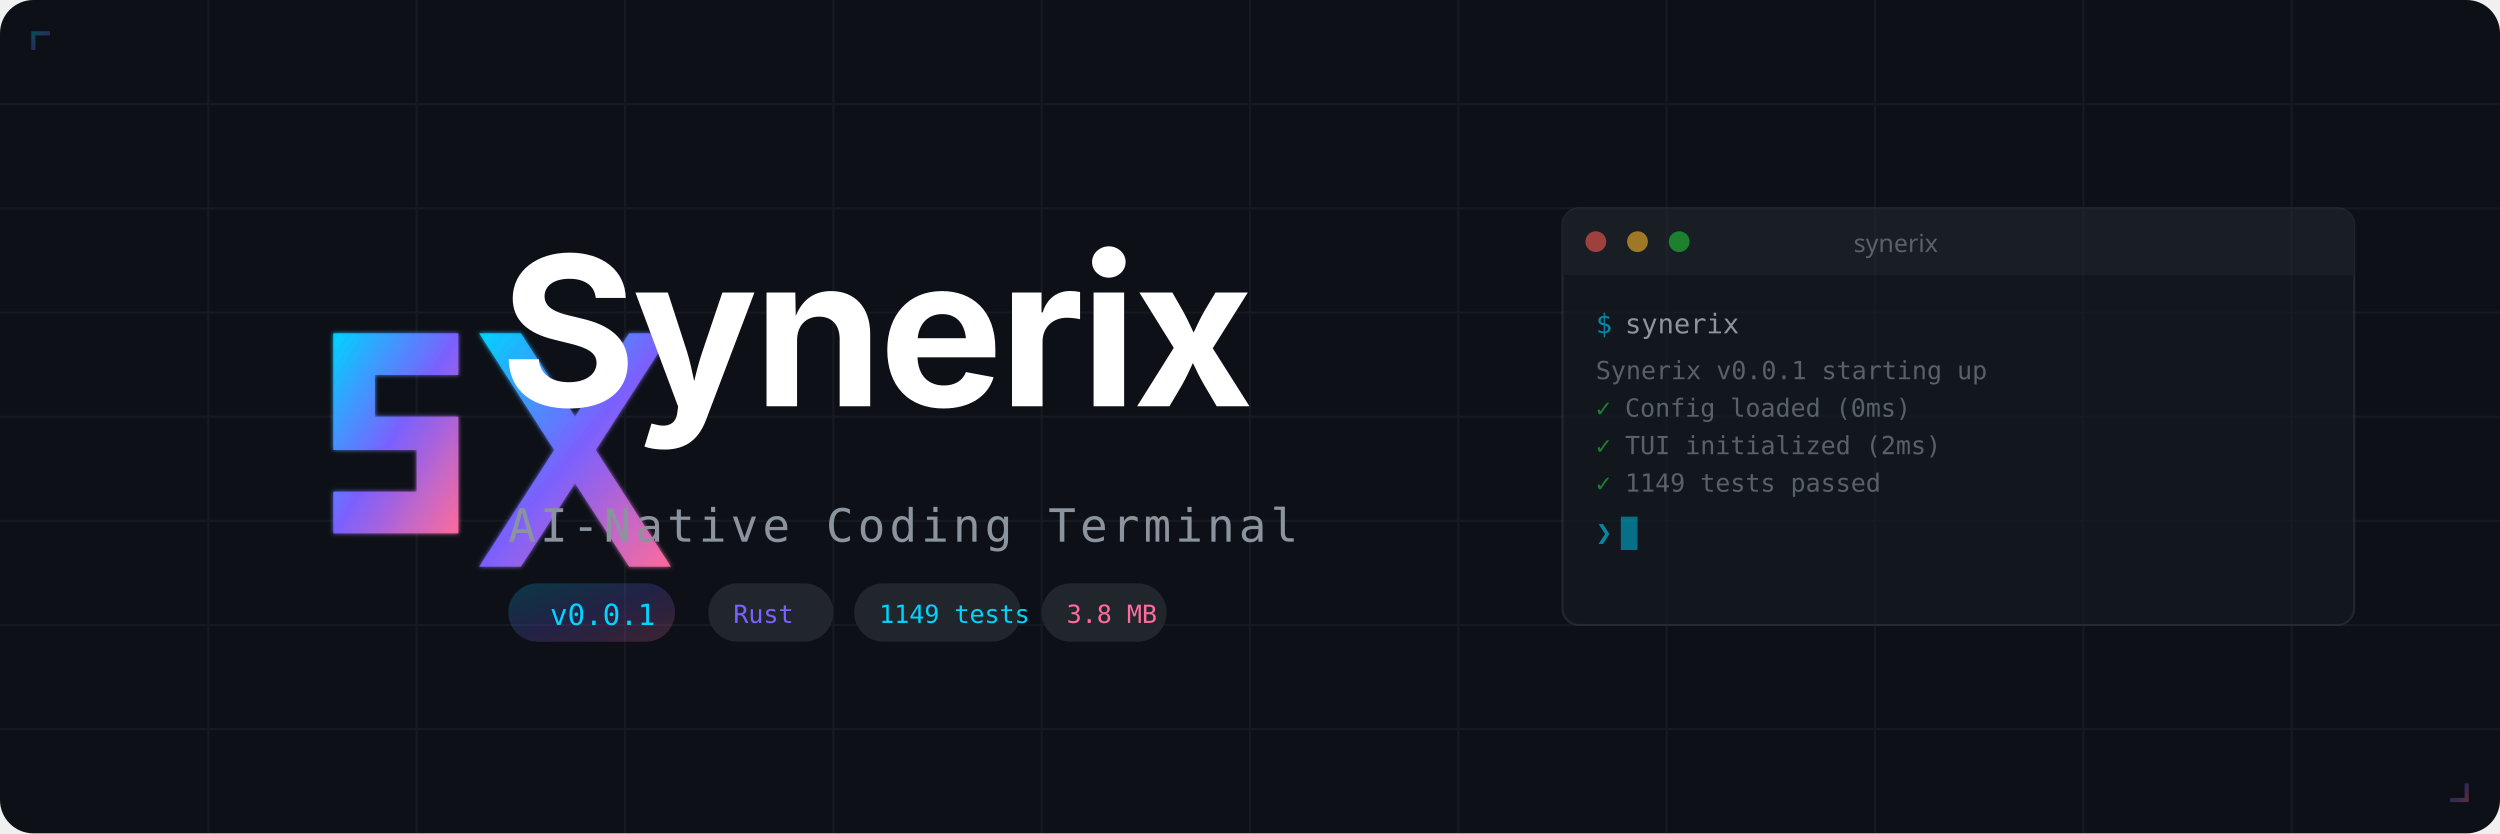
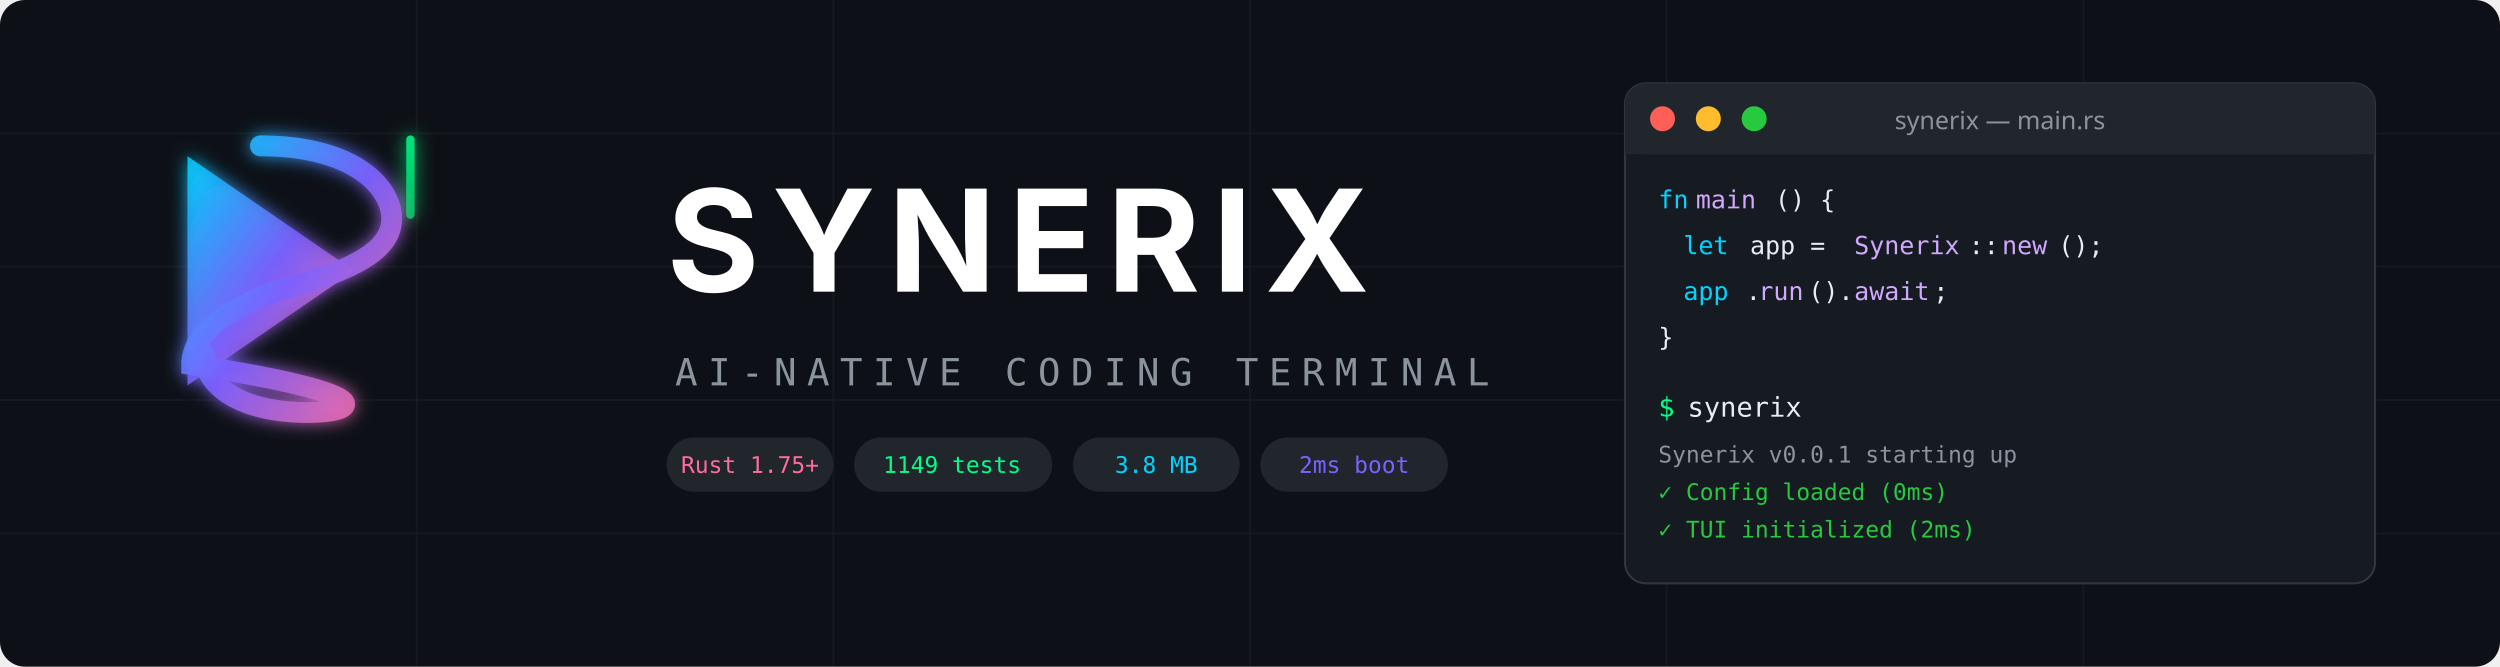
- <svg xmlns="http://www.w3.org/2000/svg" viewBox="0 0 1200 400" width="1200" height="400">
+ <svg xmlns="http://www.w3.org/2000/svg" viewBox="0 0 1200 320" width="1200" height="320">
  <defs>
-     <linearGradient id="grad1" x1="0%" y1="0%" x2="100%" y2="100%">
-       <stop offset="0%" style="stop-color:#00D4FF;stop-opacity:1" />
-       <stop offset="50%" style="stop-color:#7B61FF;stop-opacity:1" />
-       <stop offset="100%" style="stop-color:#FF6B9D;stop-opacity:1" />
+     <linearGradient id="gm" x1="0%" y1="0%" x2="100%" y2="100%">
+       <stop offset="0%" style="stop-color:#00D4FF" />
+       <stop offset="50%" style="stop-color:#7B61FF" />
+       <stop offset="100%" style="stop-color:#FF6B9D" />
    </linearGradient>
-     <linearGradient id="grad2" x1="0%" y1="0%" x2="100%" y2="0%">
-       <stop offset="0%" style="stop-color:#00D4FF;stop-opacity:0.15" />
-       <stop offset="100%" style="stop-color:#7B61FF;stop-opacity:0.05" />
+     <linearGradient id="gg" x1="0%" y1="0%" x2="0%" y2="100%">
+       <stop offset="0%" style="stop-color:#00FF88" />
+       <stop offset="100%" style="stop-color:#00CC6A" />
    </linearGradient>
-     <filter id="glow">
-       <feGaussianBlur stdDeviation="2" result="coloredBlur" />
+     <filter id="gl">
+       <feGaussianBlur stdDeviation="4" result="b" />
      <feMerge>
-         <feMergeNode in="coloredBlur" />
+         <feMergeNode in="b" />
        <feMergeNode in="SourceGraphic" />
      </feMerge>
    </filter>
  </defs>
-   <rect width="1200" height="400" rx="16" ry="16" fill="#0D1117" />
+   <rect width="1200" height="320" rx="12" fill="#0D1117" />
  <g opacity="0.04">
-     <line x1="0" y1="50" x2="1200" y2="50" stroke="#fff" stroke-width="1" />
-     <line x1="0" y1="100" x2="1200" y2="100" stroke="#fff" stroke-width="1" />
-     <line x1="0" y1="150" x2="1200" y2="150" stroke="#fff" stroke-width="1" />
-     <line x1="0" y1="200" x2="1200" y2="200" stroke="#fff" stroke-width="1" />
-     <line x1="0" y1="250" x2="1200" y2="250" stroke="#fff" stroke-width="1" />
-     <line x1="0" y1="300" x2="1200" y2="300" stroke="#fff" stroke-width="1" />
-     <line x1="0" y1="350" x2="1200" y2="350" stroke="#fff" stroke-width="1" />
-     <line x1="100" y1="0" x2="100" y2="400" stroke="#fff" stroke-width="1" />
-     <line x1="200" y1="0" x2="200" y2="400" stroke="#fff" stroke-width="1" />
-     <line x1="300" y1="0" x2="300" y2="400" stroke="#fff" stroke-width="1" />
-     <line x1="400" y1="0" x2="400" y2="400" stroke="#fff" stroke-width="1" />
-     <line x1="500" y1="0" x2="500" y2="400" stroke="#fff" stroke-width="1" />
-     <line x1="600" y1="0" x2="600" y2="400" stroke="#fff" stroke-width="1" />
-     <line x1="700" y1="0" x2="700" y2="400" stroke="#fff" stroke-width="1" />
-     <line x1="800" y1="0" x2="800" y2="400" stroke="#fff" stroke-width="1" />
-     <line x1="900" y1="0" x2="900" y2="400" stroke="#fff" stroke-width="1" />
-     <line x1="1000" y1="0" x2="1000" y2="400" stroke="#fff" stroke-width="1" />
-     <line x1="1100" y1="0" x2="1100" y2="400" stroke="#fff" stroke-width="1" />
+     <line x1="0" y1="64" x2="1200" y2="64" stroke="#fff" stroke-width="0.8" />
+     <line x1="0" y1="128" x2="1200" y2="128" stroke="#fff" stroke-width="0.8" />
+     <line x1="0" y1="192" x2="1200" y2="192" stroke="#fff" stroke-width="0.8" />
+     <line x1="0" y1="256" x2="1200" y2="256" stroke="#fff" stroke-width="0.8" />
+     <line x1="200" y1="0" x2="200" y2="320" stroke="#fff" stroke-width="0.8" />
+     <line x1="400" y1="0" x2="400" y2="320" stroke="#fff" stroke-width="0.8" />
+     <line x1="600" y1="0" x2="600" y2="320" stroke="#fff" stroke-width="0.8" />
+     <line x1="800" y1="0" x2="800" y2="320" stroke="#fff" stroke-width="0.8" />
+     <line x1="1000" y1="0" x2="1000" y2="320" stroke="#fff" stroke-width="0.8" />
  </g>
-   <g transform="translate(80, 80) scale(0.5)">
-     <g filter="url(#glow)">
-       <path d="M160 160 L280 160 L280 200 L200 200 L200 240 L280 240 L280 352 L160 352 L160 312 L240 312 L240 272 L160 272 Z" fill="url(#grad1)" opacity="0.95" />
-       <path d="M300 160 L340 160 L392 240 L444 160 L484 160 L412 272 L484 384 L444 384 L392 304 L340 384 L300 384 L372 272 Z" fill="url(#grad1)" opacity="0.95" />
-     </g>
-   </g>
-   <text x="240" y="195" font-family="'Inter', 'SF Pro Display', -apple-system, sans-serif" font-size="100" font-weight="700" fill="white" letter-spacing="-2">
-     Synerix
-   </text>
-   <text x="244" y="260" font-family="'JetBrains Mono', 'Fira Code', monospace" font-size="22" fill="#8B949E" letter-spacing="2">
-     AI-Native Coding Terminal
-   </text>
-   <rect x="244" y="280" width="80" height="28" rx="14" fill="url(#grad1)" opacity="0.2" />
-   <text x="264" y="300" font-family="'JetBrains Mono', monospace" font-size="14" fill="#00D4FF">
-     v0.0.1
-   </text>
-   <g transform="translate(340, 280)">
-     <rect width="60" height="28" rx="14" fill="#21262D" />
-     <text x="12" y="19" font-family="'JetBrains Mono', monospace" font-size="12" fill="#7B61FF">Rust</text>
-   </g>
-   <g transform="translate(410, 280)">
-     <rect width="80" height="28" rx="14" fill="#21262D" />
-     <text x="12" y="19" font-family="'JetBrains Mono', monospace" font-size="12" fill="#00D4FF">1149 tests</text>
-   </g>
-   <g transform="translate(500, 280)">
-     <rect width="60" height="28" rx="14" fill="#21262D" />
-     <text x="12" y="19" font-family="'JetBrains Mono', monospace" font-size="12" fill="#FF6B9D">3.8 MB</text>
-   </g>
-   <g transform="translate(750, 100)" opacity="0.6">
-     <rect width="380" height="200" rx="8" fill="#161B22" stroke="#30363D" stroke-width="1" />
-     <rect width="380" height="32" rx="8" fill="#21262D" />
-     <rect y="24" width="380" height="8" fill="#21262D" />
-     <circle cx="16" cy="16" r="5" fill="#FF5F56" />
-     <circle cx="36" cy="16" r="5" fill="#FFBD2E" />
-     <circle cx="56" cy="16" r="5" fill="#27C93F" />
-     <text x="160" y="21" font-family="sans-serif" font-size="12" fill="#8B949E" text-anchor="middle">synerix</text>
-     <text x="16" y="60" font-family="'JetBrains Mono', monospace" font-size="13" fill="#00D4FF">$</text>
-     <text x="30" y="60" font-family="'JetBrains Mono', monospace" font-size="13" fill="#E6EDF3">synerix</text>
-     <text x="16" y="82" font-family="'JetBrains Mono', monospace" font-size="12" fill="#8B949E">Synerix v0.0.1 starting up</text>
-     <text x="16" y="100" font-family="'JetBrains Mono', monospace" font-size="12" fill="#27C93F">✓</text>
-     <text x="30" y="100" font-family="'JetBrains Mono', monospace" font-size="12" fill="#8B949E">Config loaded (0ms)</text>
-     <text x="16" y="118" font-family="'JetBrains Mono', monospace" font-size="12" fill="#27C93F">✓</text>
-     <text x="30" y="118" font-family="'JetBrains Mono', monospace" font-size="12" fill="#8B949E">TUI initialized (2ms)</text>
-     <text x="16" y="136" font-family="'JetBrains Mono', monospace" font-size="12" fill="#27C93F">✓</text>
-     <text x="30" y="136" font-family="'JetBrains Mono', monospace" font-size="12" fill="#8B949E">1149 tests passed</text>
-     <text x="16" y="160" font-family="'JetBrains Mono', monospace" font-size="13" fill="#00D4FF">❯</text>
-     <rect x="28" y="148" width="8" height="16" fill="#00D4FF" opacity="0.8">
-       <animate attributeName="opacity" values="0.8;0;0.8" dur="1s" repeatCount="indefinite" />
+   <g transform="translate(140, 130)" filter="url(#gl)">
+     <path d="M-50,-55 L30,0 L-50,55 Z" fill="url(#gm)" opacity="0.85" />
+     <path d="M-15,-60 C30,-60 48,-40 48,-25 C48,-10 30,0 -8,10 C-30,18 -48,30 -48,45 C48,60 30,68 8,68 C-25,68 -42,55 -42,40" fill="none" stroke="url(#gm)" stroke-width="10" stroke-linecap="round" opacity="0.9" />
+     <rect x="55" y="-65" width="4" height="40" rx="2" fill="url(#gg)" opacity="0.85">
+       <animate attributeName="opacity" values="0.85;0.2;0.85" dur="1.2s" repeatCount="indefinite" />
    </rect>
  </g>
-   <path d="M24 16 L16 16 L16 24" stroke="url(#grad1)" stroke-width="2" fill="none" opacity="0.3" />
-   <path d="M1176 384 L1184 384 L1184 376" stroke="url(#grad1)" stroke-width="2" fill="none" opacity="0.3" />
+   <text x="320" y="140" font-family="'SF Pro Display','Inter','Segoe UI',system-ui,sans-serif" font-size="68" font-weight="700" letter-spacing="6" fill="white">
+     SYNERIX
+   </text>
+   <text x="324" y="185" font-family="'JetBrains Mono','Fira Code','SF Mono',monospace" font-size="18" letter-spacing="5" fill="#8B949E">
+     AI-NATIVE CODING TERMINAL
+   </text>
+   <g transform="translate(320, 210)">
+     <rect x="0" y="0" width="80" height="26" rx="13" fill="#21262D" />
+     <text x="40" y="17" text-anchor="middle" font-family="'JetBrains Mono',monospace" font-size="11" fill="#FF6B9D">Rust 1.75+</text>
+     <rect x="90" y="0" width="95" height="26" rx="13" fill="#21262D" />
+     <text x="137" y="17" text-anchor="middle" font-family="'JetBrains Mono',monospace" font-size="11" fill="#00FF88">1149 tests</text>
+     <rect x="195" y="0" width="80" height="26" rx="13" fill="#21262D" />
+     <text x="235" y="17" text-anchor="middle" font-family="'JetBrains Mono',monospace" font-size="11" fill="#00D4FF">3.8 MB</text>
+     <rect x="285" y="0" width="90" height="26" rx="13" fill="#21262D" />
+     <text x="330" y="17" text-anchor="middle" font-family="'JetBrains Mono',monospace" font-size="11" fill="#7B61FF">2ms boot</text>
+   </g>
+   <g transform="translate(780, 40)">
+     <rect width="360" height="240" rx="10" fill="#161B22" stroke="#30363D" stroke-width="1" />
+     <rect width="360" height="34" rx="10" fill="#21262D" />
+     <rect y="24" width="360" height="10" fill="#21262D" />
+     <circle cx="18" cy="17" r="6" fill="#FF5F56" />
+     <circle cx="40" cy="17" r="6" fill="#FFBD2E" />
+     <circle cx="62" cy="17" r="6" fill="#27C93F" />
+     <text x="180" y="22" text-anchor="middle" font-family="system-ui,sans-serif" font-size="12" fill="#8B949E">synerix — main.rs</text>
+     <text x="16" y="60" font-family="'JetBrains Mono',monospace" font-size="12" fill="#00D4FF">fn</text>
+     <text x="34" y="60" font-family="'JetBrains Mono',monospace" font-size="12" fill="#D2A8FF"> main</text>
+     <text x="72" y="60" font-family="'JetBrains Mono',monospace" font-size="12" fill="#E6EDF3">() {</text>
+     <text x="28" y="82" font-family="'JetBrains Mono',monospace" font-size="12" fill="#00D4FF">    let</text>
+     <text x="60" y="82" font-family="'JetBrains Mono',monospace" font-size="12" fill="#E6EDF3"> app = </text>
+     <text x="110" y="82" font-family="'JetBrains Mono',monospace" font-size="12" fill="#D2A8FF">Synerix</text>
+     <text x="165" y="82" font-family="'JetBrains Mono',monospace" font-size="12" fill="#E6EDF3">::</text>
+     <text x="181" y="82" font-family="'JetBrains Mono',monospace" font-size="12" fill="#D2A8FF">new</text>
+     <text x="208" y="82" font-family="'JetBrains Mono',monospace" font-size="12" fill="#E6EDF3">();</text>
+     <text x="28" y="104" font-family="'JetBrains Mono',monospace" font-size="12" fill="#00D4FF">    app</text>
+     <text x="58" y="104" font-family="'JetBrains Mono',monospace" font-size="12" fill="#E6EDF3">.</text>
+     <text x="64" y="104" font-family="'JetBrains Mono',monospace" font-size="12" fill="#D2A8FF">run</text>
+     <text x="88" y="104" font-family="'JetBrains Mono',monospace" font-size="12" fill="#E6EDF3">().</text>
+     <text x="110" y="104" font-family="'JetBrains Mono',monospace" font-size="12" fill="#D2A8FF">await</text>
+     <text x="148" y="104" font-family="'JetBrains Mono',monospace" font-size="12" fill="#E6EDF3">;</text>
+     <text x="16" y="126" font-family="'JetBrains Mono',monospace" font-size="12" fill="#E6EDF3">}</text>
+     <text x="16" y="160" font-family="'JetBrains Mono',monospace" font-size="13" fill="#00FF88">$</text>
+     <text x="30" y="160" font-family="'JetBrains Mono',monospace" font-size="13" fill="#E6EDF3"> synerix</text>
+     <text x="16" y="182" font-family="'JetBrains Mono',monospace" font-size="11" fill="#8B949E">Synerix v0.0.1 starting up</text>
+     <text x="16" y="200" font-family="'JetBrains Mono',monospace" font-size="11" fill="#27C93F">✓ Config loaded (0ms)</text>
+     <text x="16" y="218" font-family="'JetBrains Mono',monospace" font-size="11" fill="#27C93F">✓ TUI initialized (2ms)</text>
+   </g>
</svg>
